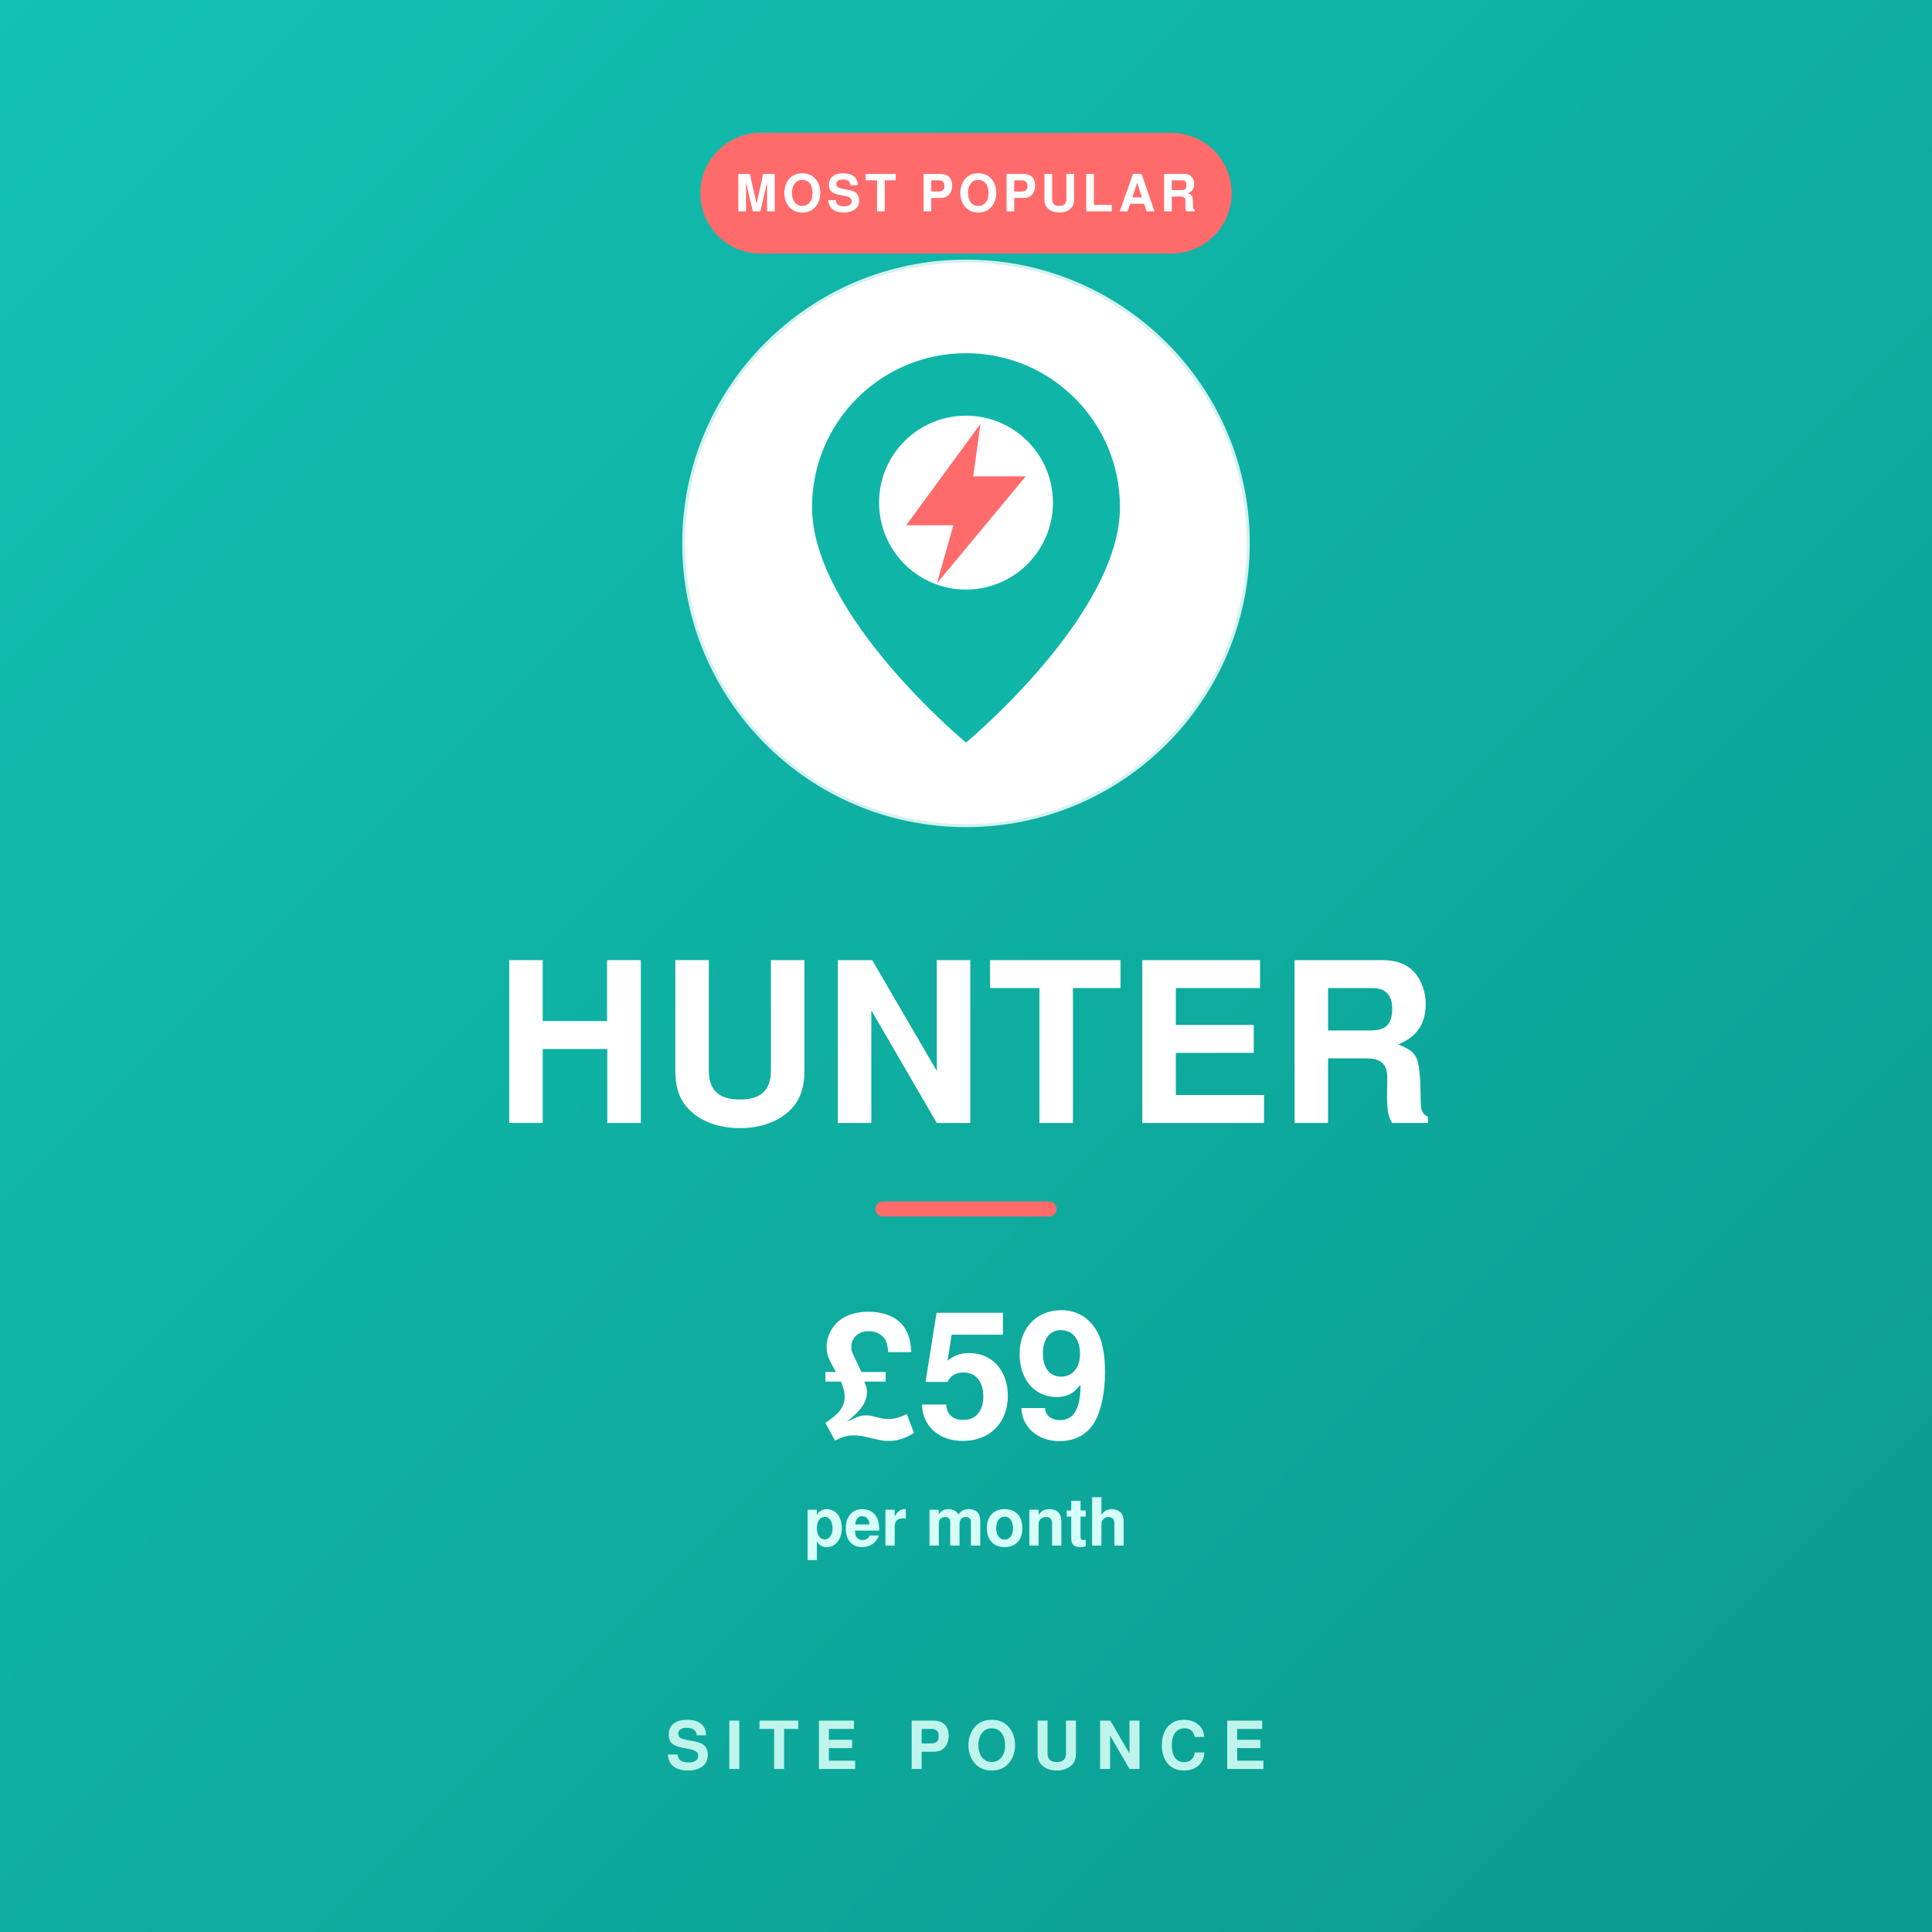
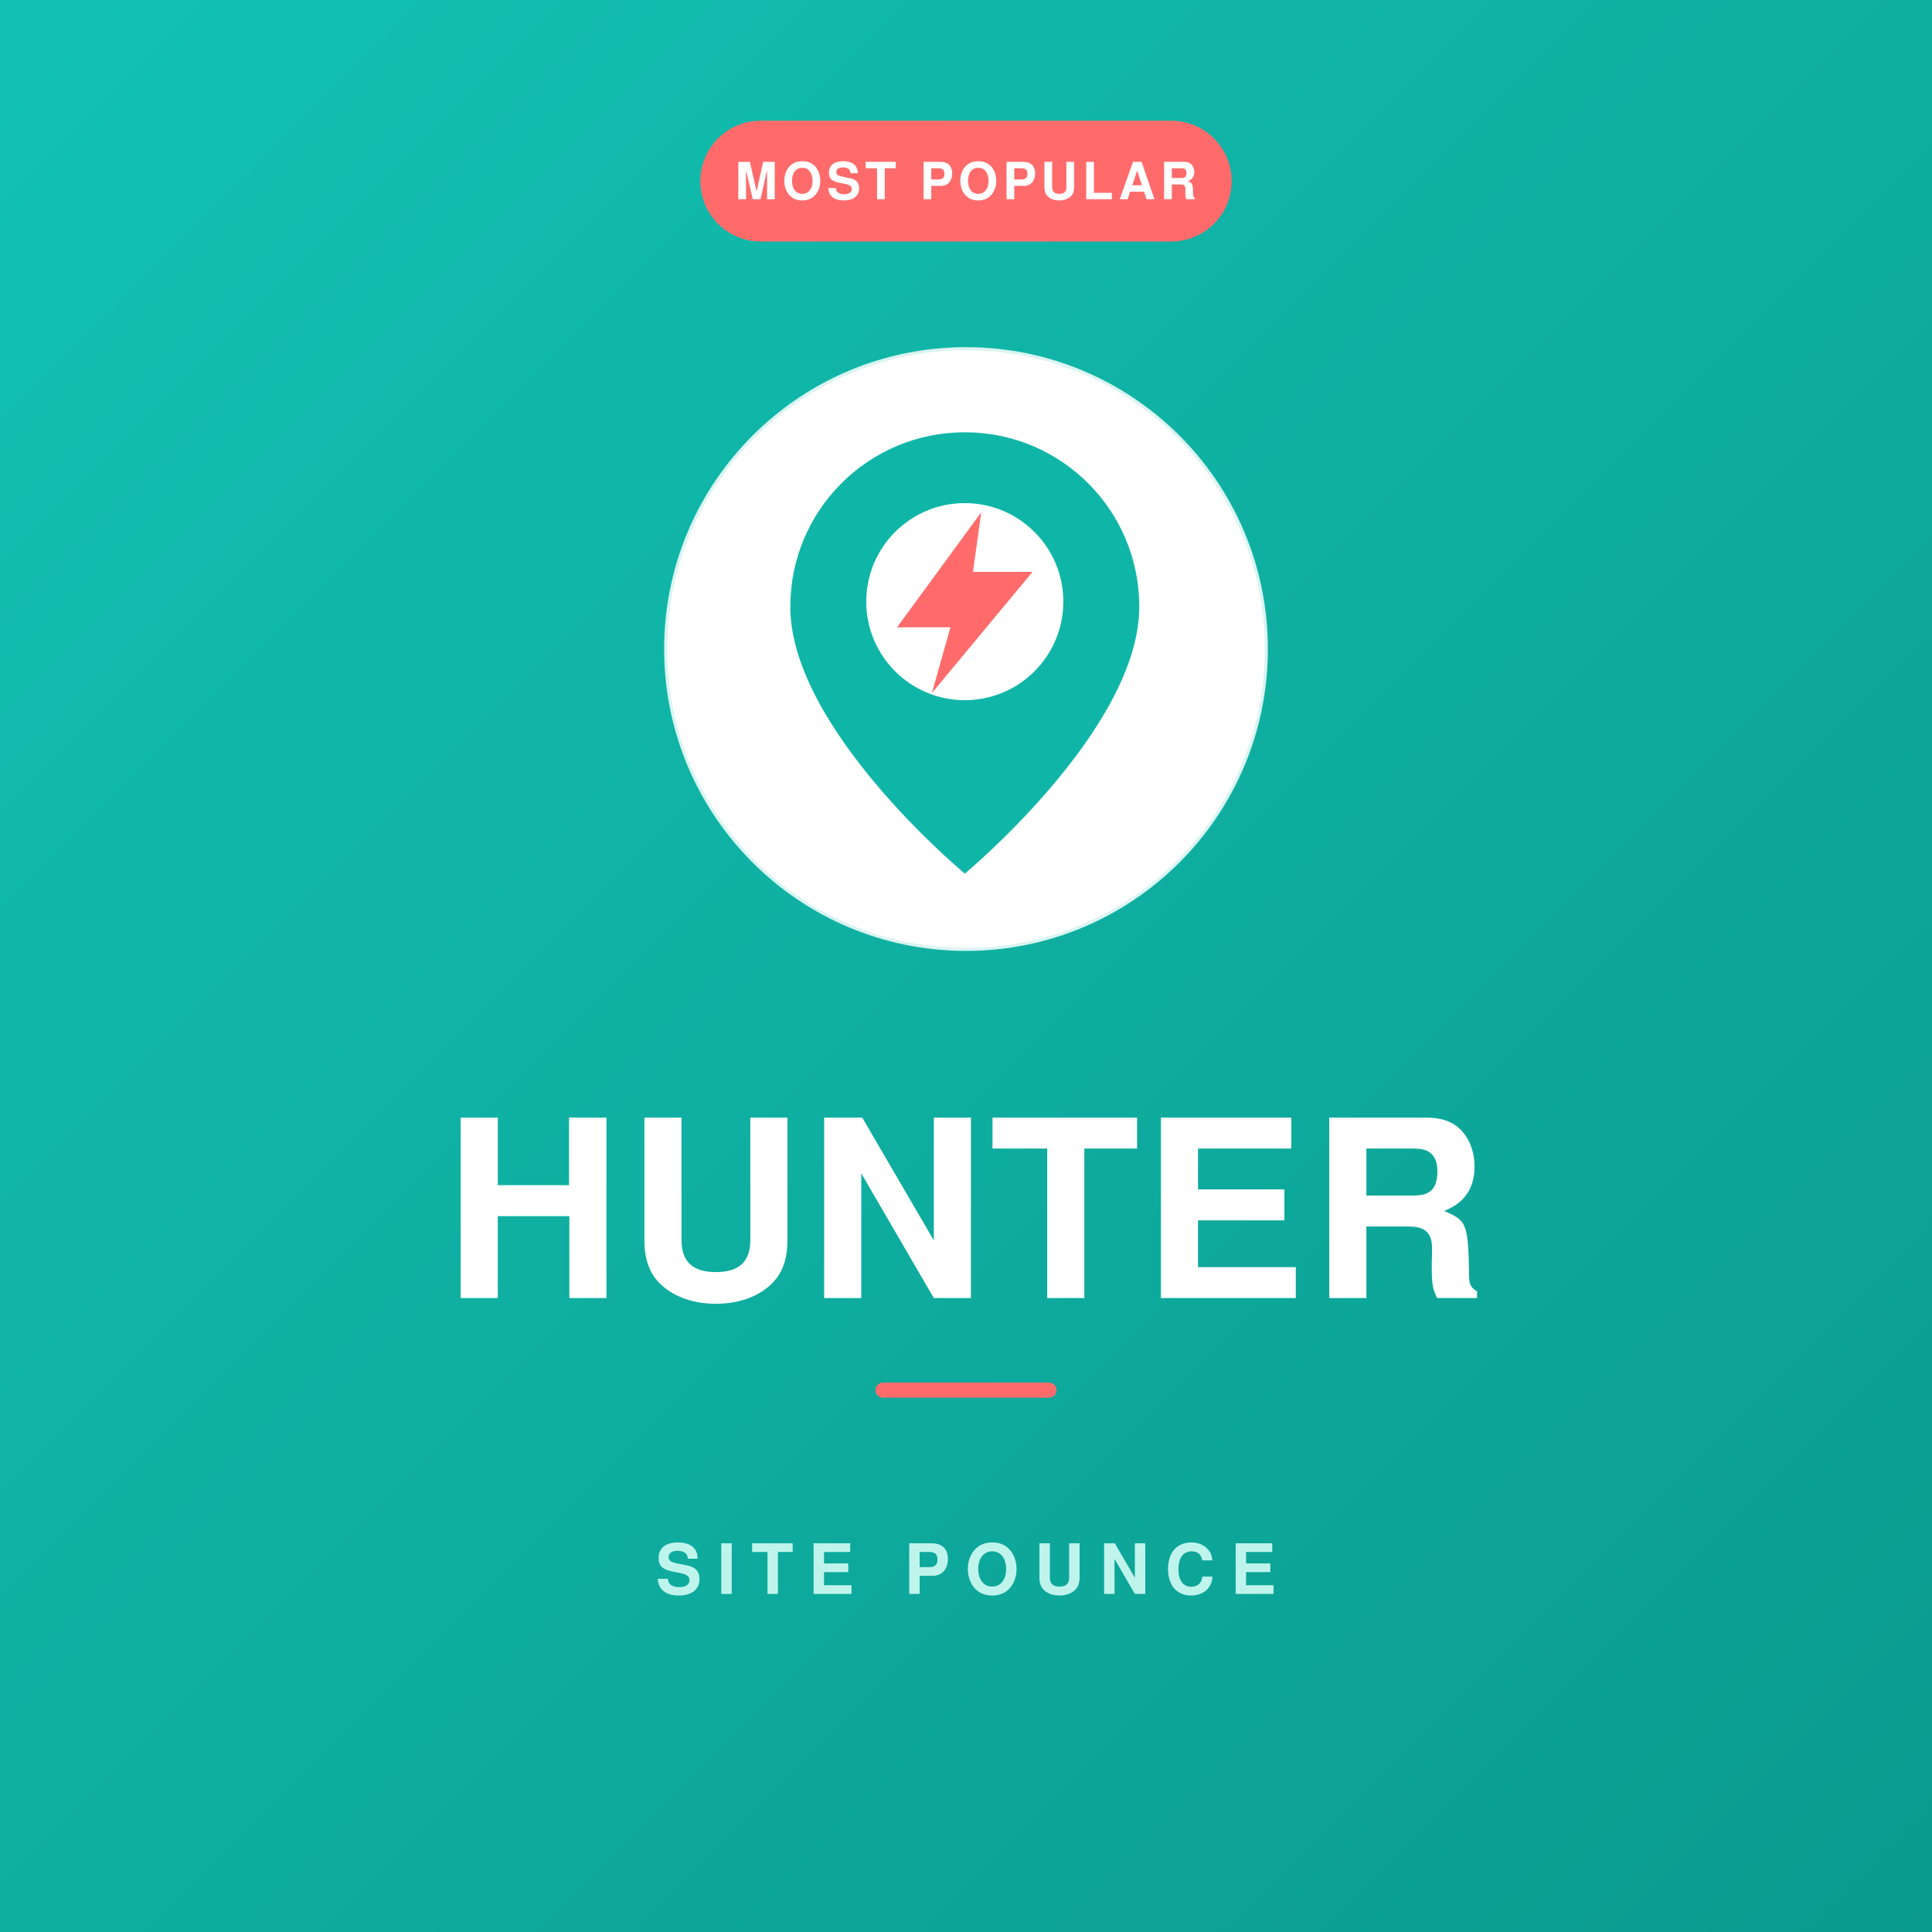
<svg xmlns="http://www.w3.org/2000/svg" width="640" height="640" viewBox="0 0 640 640">
  <defs>
    <linearGradient id="bg" x1="0" y1="0" x2="1" y2="1">
      <stop offset="0" stop-color="#13c2b3" />
      <stop offset="1" stop-color="#0a9a8e" />
    </linearGradient>
  </defs>
  <rect width="640" height="640" fill="url(#bg)" />
  <g>
-     <rect x="232" y="44" width="176" height="40" rx="20" fill="#FF6B6B" />
-     <text x="320" y="70" text-anchor="middle" font-family="Helvetica Neue, Helvetica, Arial, sans-serif" font-size="17" font-weight="700" letter-spacing="1.5" fill="#ffffff">MOST POPULAR</text>
+     <rect x="232" y="40" width="176" height="40" rx="20" fill="#FF6B6B" />
+     <text x="320" y="66" text-anchor="middle" font-family="Helvetica Neue, Helvetica, Arial, sans-serif" font-size="17" font-weight="700" letter-spacing="1.5" fill="#ffffff">MOST POPULAR</text>
  </g>
-   <circle cx="320" cy="180" r="94" fill="#ffffff" />
-   <circle cx="320" cy="180" r="94" fill="none" stroke="#0FB6A8" stroke-opacity="0.18" stroke-width="2" />
-   <g transform="translate(248,108) scale(3.0)">
+   <circle cx="320" cy="215" r="100" fill="#ffffff" />
+   <circle cx="320" cy="215" r="100" fill="none" stroke="#0FB6A8" stroke-opacity="0.16" stroke-width="2" />
+   <g transform="translate(238,133) scale(3.4)">
    <path d="M24 3 C14.6 3 7 10.6 7 20 C7 31.9 24 46 24 46 C24 46 41 31.9 41 20 C41 10.6 33.4 3 24 3 Z" fill="#0FB6A8" />
    <circle cx="24" cy="19.5" r="9.6" fill="#ffffff" />
    <path d="M25.6 10.8 L17.4 22 L22.6 22 L20.8 28.4 L30.6 16.6 L24.8 16.6 Z" fill="#FF6B6B" />
  </g>
-   <text x="320" y="372" text-anchor="middle" font-family="Helvetica Neue, Helvetica, Arial, sans-serif" font-size="74" font-weight="800" letter-spacing="1" fill="#ffffff">HUNTER</text>
-   <rect x="290" y="398" width="60" height="5" rx="2.5" fill="#FF6B6B" />
-   <text x="320" y="476" text-anchor="middle" font-family="Helvetica Neue, Helvetica, Arial, sans-serif" font-size="58" font-weight="800" fill="#ffffff">£59</text>
-   <text x="320" y="512" text-anchor="middle" font-family="Helvetica Neue, Helvetica, Arial, sans-serif" font-size="22" font-weight="600" fill="#d6fff8">per month</text>
-   <text x="320" y="586" text-anchor="middle" font-family="Helvetica Neue, Helvetica, Arial, sans-serif" font-size="22" font-weight="700" letter-spacing="5" fill="#bff4ec">SITE POUNCE</text>
+   <text x="320" y="430" text-anchor="middle" font-family="Helvetica Neue, Helvetica, Arial, sans-serif" font-size="82" font-weight="800" letter-spacing="1" fill="#ffffff">HUNTER</text>
+   <rect x="290" y="458" width="60" height="5" rx="2.5" fill="#FF6B6B" />
+   <text x="320" y="528" text-anchor="middle" font-family="Helvetica Neue, Helvetica, Arial, sans-serif" font-size="23" font-weight="700" letter-spacing="5" fill="#bff4ec">SITE POUNCE</text>
</svg>
